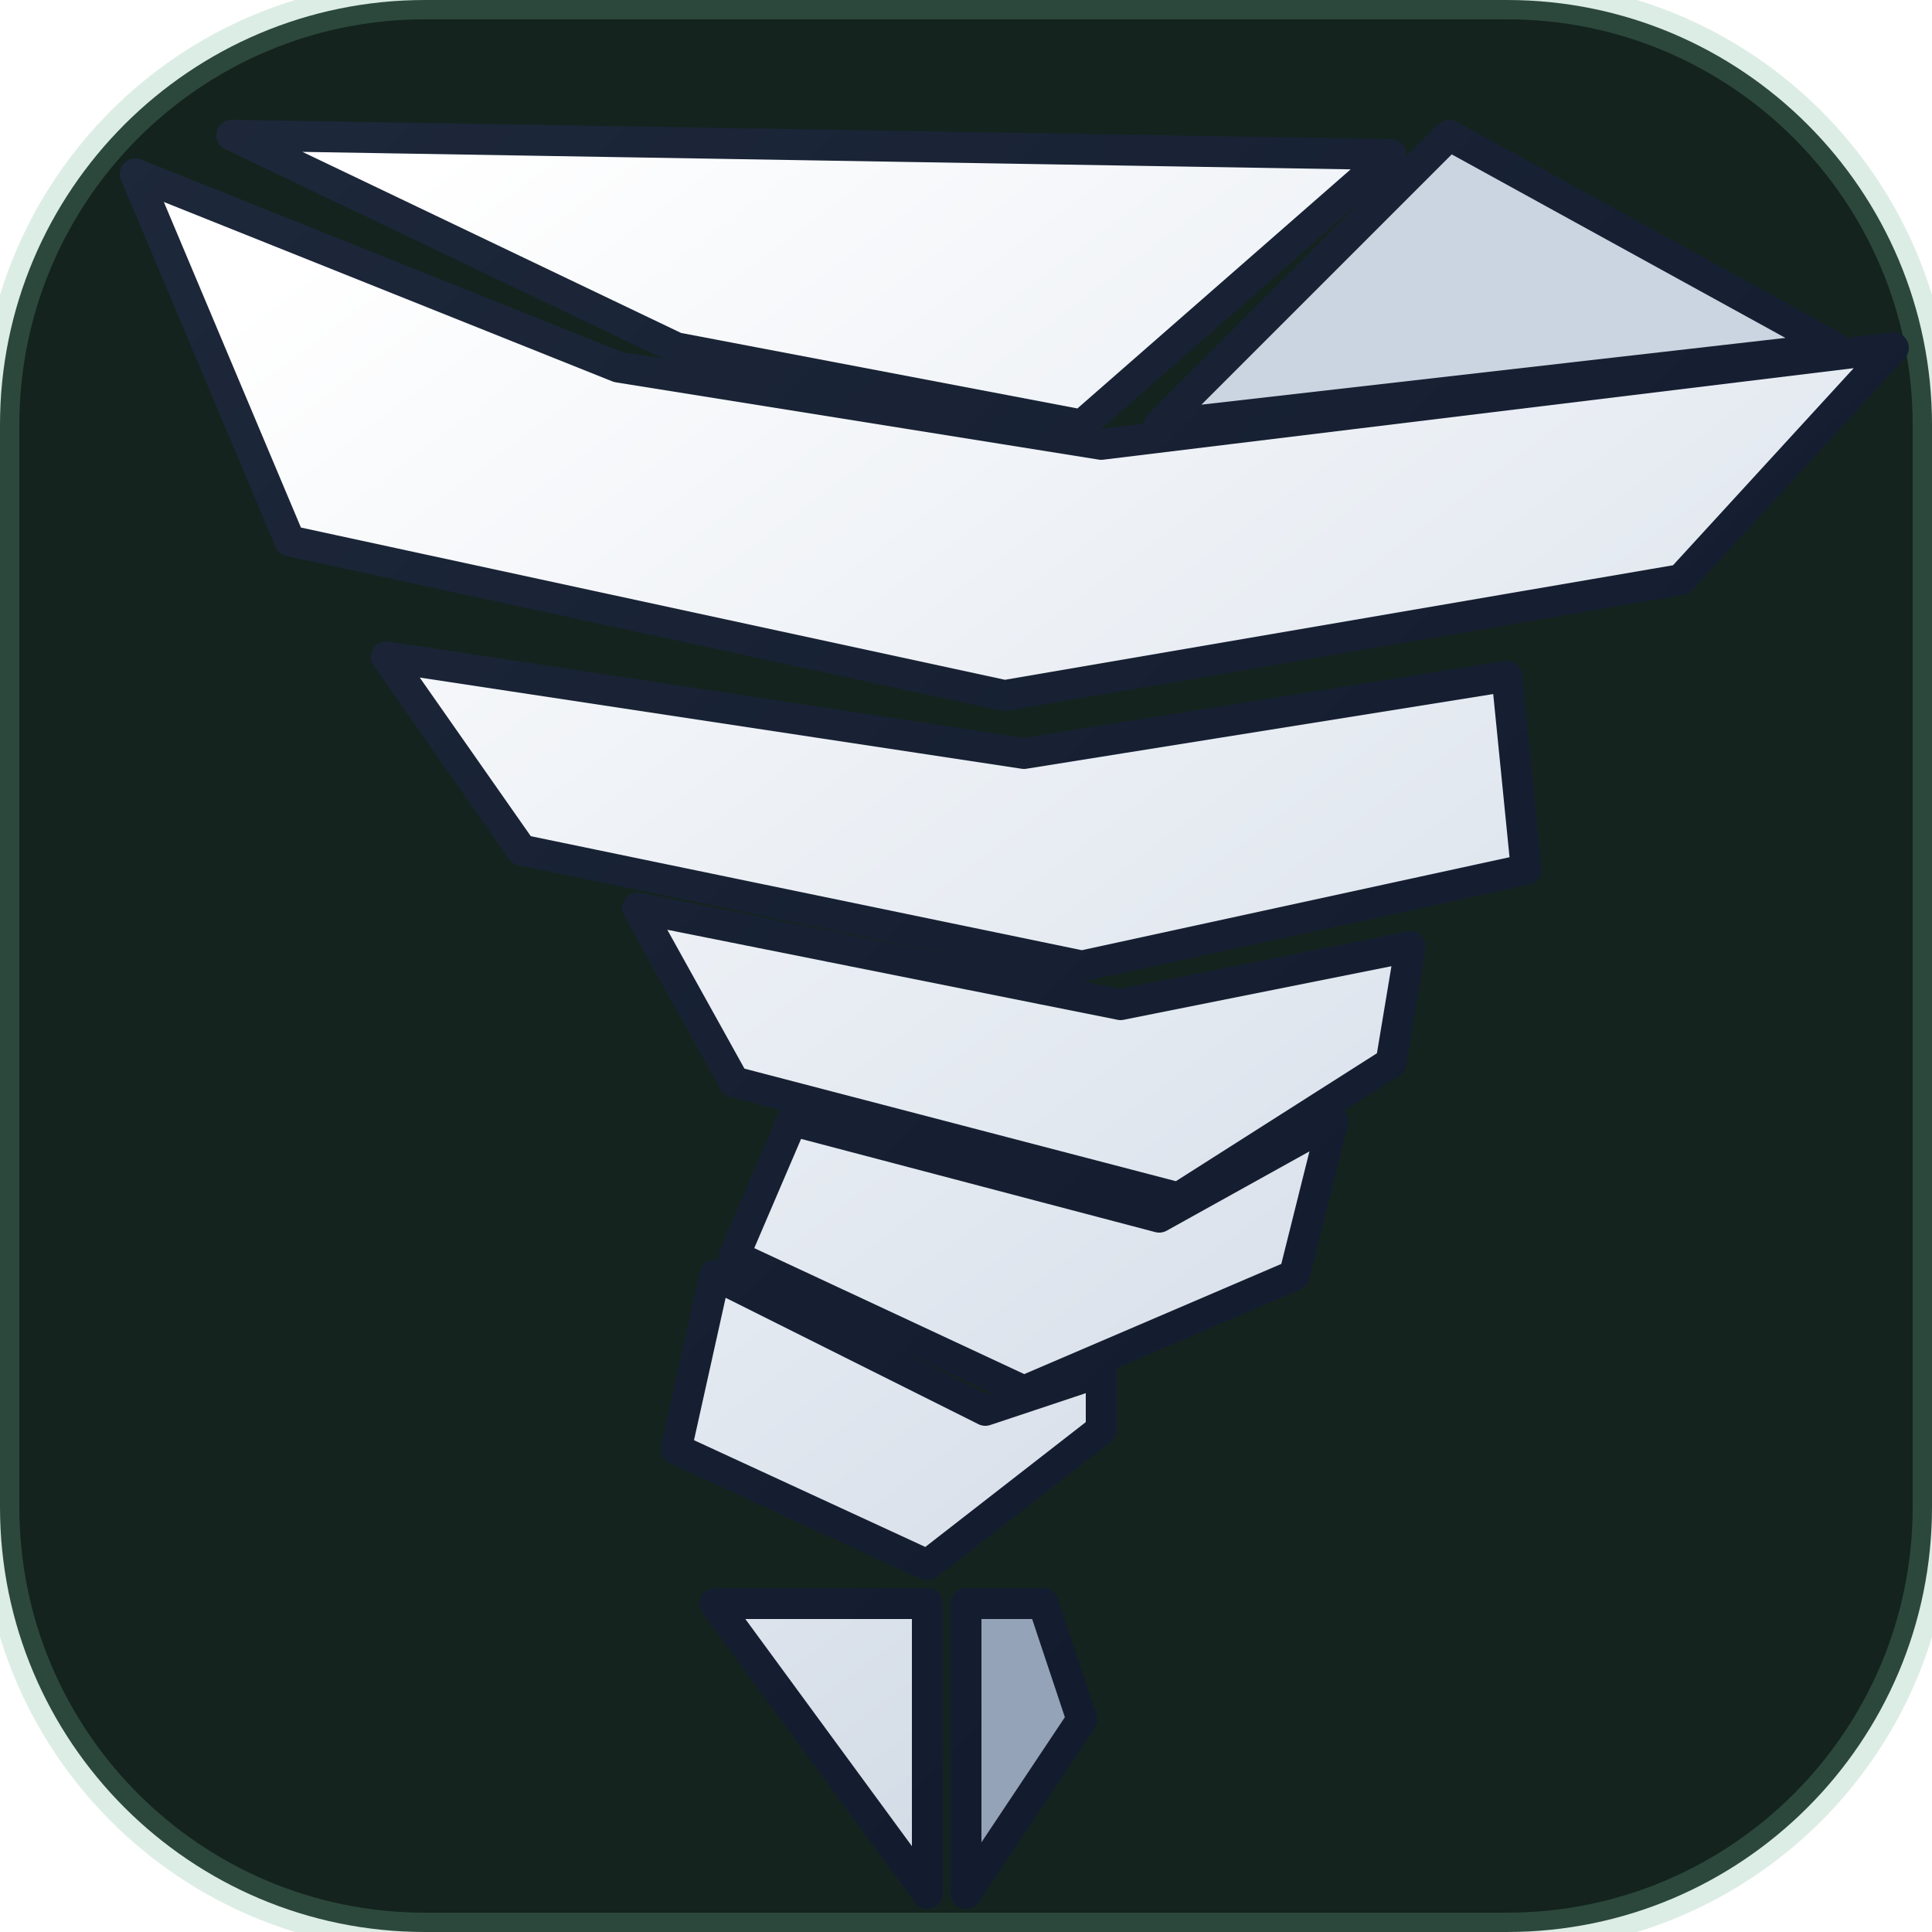
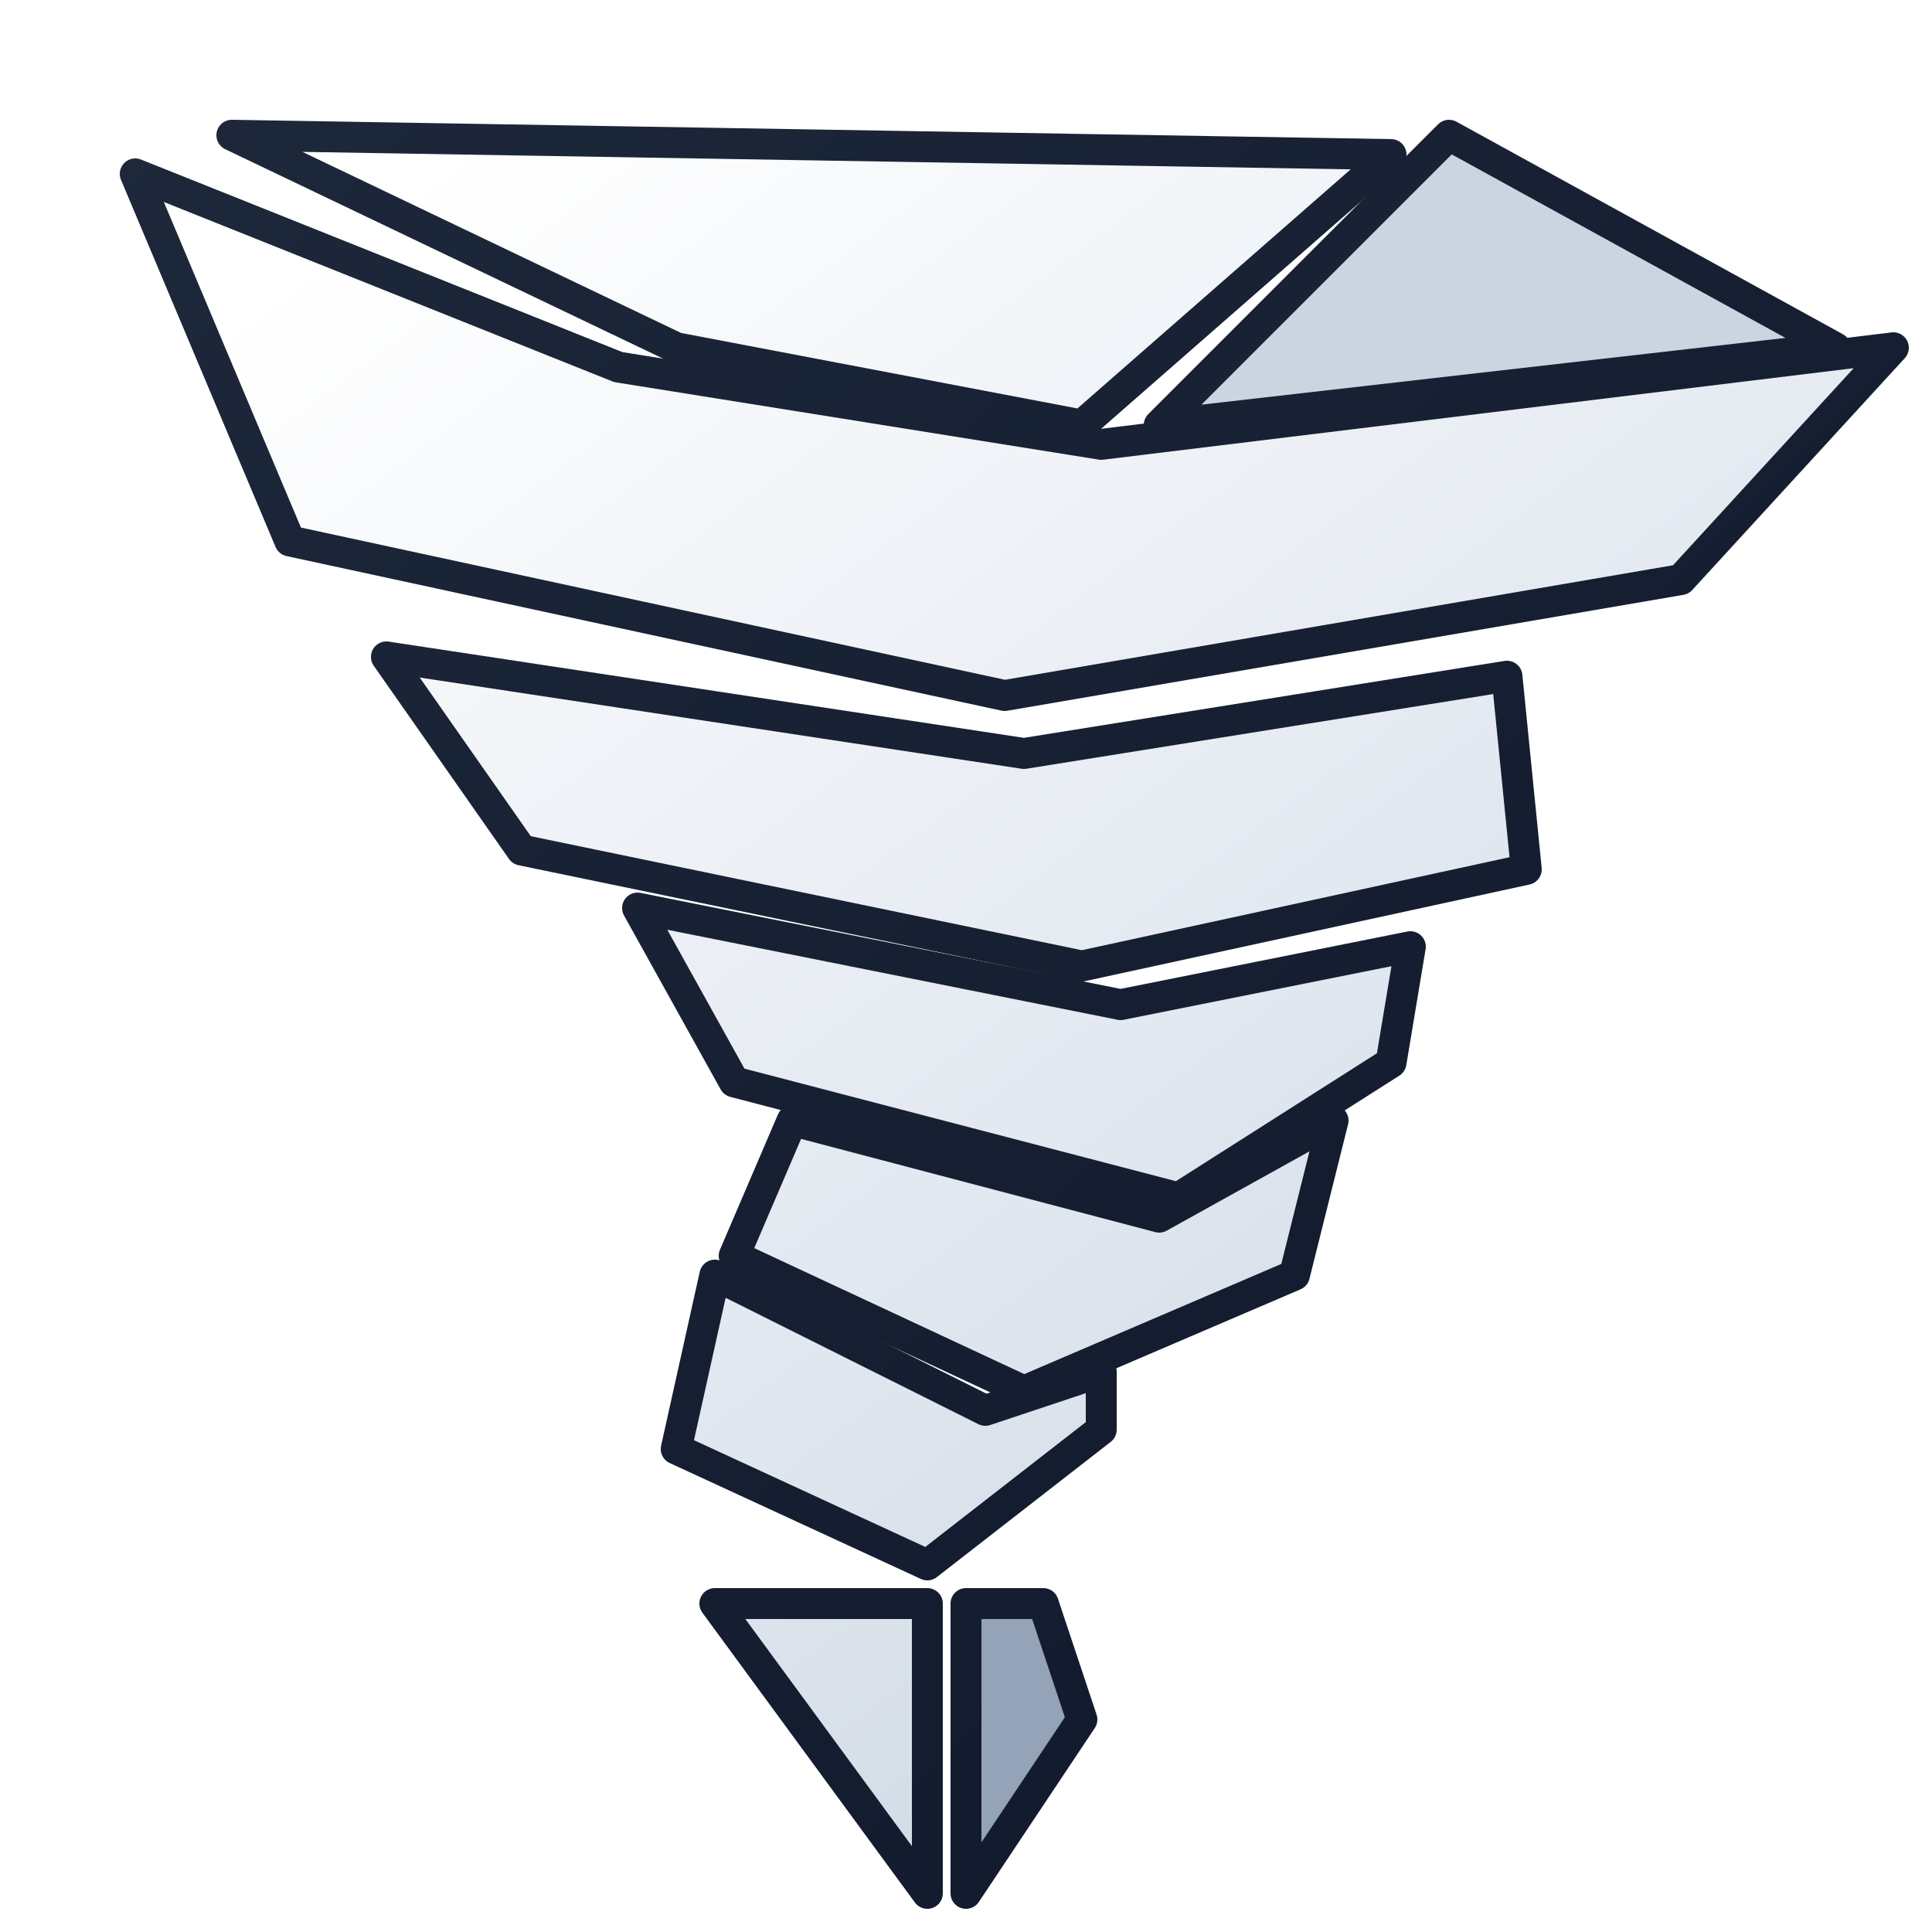
<svg xmlns="http://www.w3.org/2000/svg" viewBox="0 0 100 100" fill="none">
  <defs>
    <linearGradient id="v1-plate" x1="20" y1="10" x2="80" y2="90" gradientUnits="userSpaceOnUse">
      <stop offset="0%" stop-color="#FFFFFF" />
      <stop offset="60%" stop-color="#E2E8F0" />
      <stop offset="100%" stop-color="#CBD5E1" />
    </linearGradient>
    <linearGradient id="v1-stroke" x1="0" y1="0" x2="100" y2="100" gradientUnits="userSpaceOnUse">
      <stop offset="0%" stop-color="#1E293B" />
      <stop offset="100%" stop-color="#0F172A" />
    </linearGradient>
  </defs>
-   <rect width="100" height="100" rx="22" fill="#14231E" stroke="rgba(118,185,155,0.25)" stroke-width="2" />
  <path d="M 12 7 L 35 18 L 56 22 L 72 8 L 12 7 Z" fill="url(#v1-plate)" stroke="url(#v1-stroke)" stroke-width="1.6" stroke-linejoin="round" />
  <path d="M 60 22 L 95 18 L 75 7 L 60 22 Z" fill="#CBD5E1" stroke="url(#v1-stroke)" stroke-width="1.6" stroke-linejoin="round" />
  <path d="M 7 9 L 15 28 L 52 36 L 87 30 L 98 18 L 57 23 L 32 19 Z" fill="url(#v1-plate)" stroke="url(#v1-stroke)" stroke-width="1.6" stroke-linejoin="round" />
  <path d="M 20 34 L 27 44 L 56 50 L 79 45 L 78 35 L 53 39 Z" fill="url(#v1-plate)" stroke="url(#v1-stroke)" stroke-width="1.6" stroke-linejoin="round" />
  <path d="M 33 47 L 38 56 L 61 62 L 72 55 L 73 49 L 58 52 Z" fill="url(#v1-plate)" stroke="url(#v1-stroke)" stroke-width="1.6" stroke-linejoin="round" />
  <path d="M 38 65 L 53 72 L 67 66 L 69 58 L 60 63 L 41 58 Z" fill="url(#v1-plate)" stroke="url(#v1-stroke)" stroke-width="1.6" stroke-linejoin="round" />
  <path d="M 35 75 L 48 81 L 57 74 L 57 71 L 51 73 L 37 66 Z" fill="url(#v1-plate)" stroke="url(#v1-stroke)" stroke-width="1.6" stroke-linejoin="round" />
  <path d="M 37 83 L 48 98 L 48 83 Z" fill="url(#v1-plate)" stroke="url(#v1-stroke)" stroke-width="1.6" stroke-linejoin="round" />
  <path d="M 54 83 L 50 83 L 50 98 L 56 89 Z" fill="#94A3B8" stroke="url(#v1-stroke)" stroke-width="1.6" stroke-linejoin="round" />
</svg>
